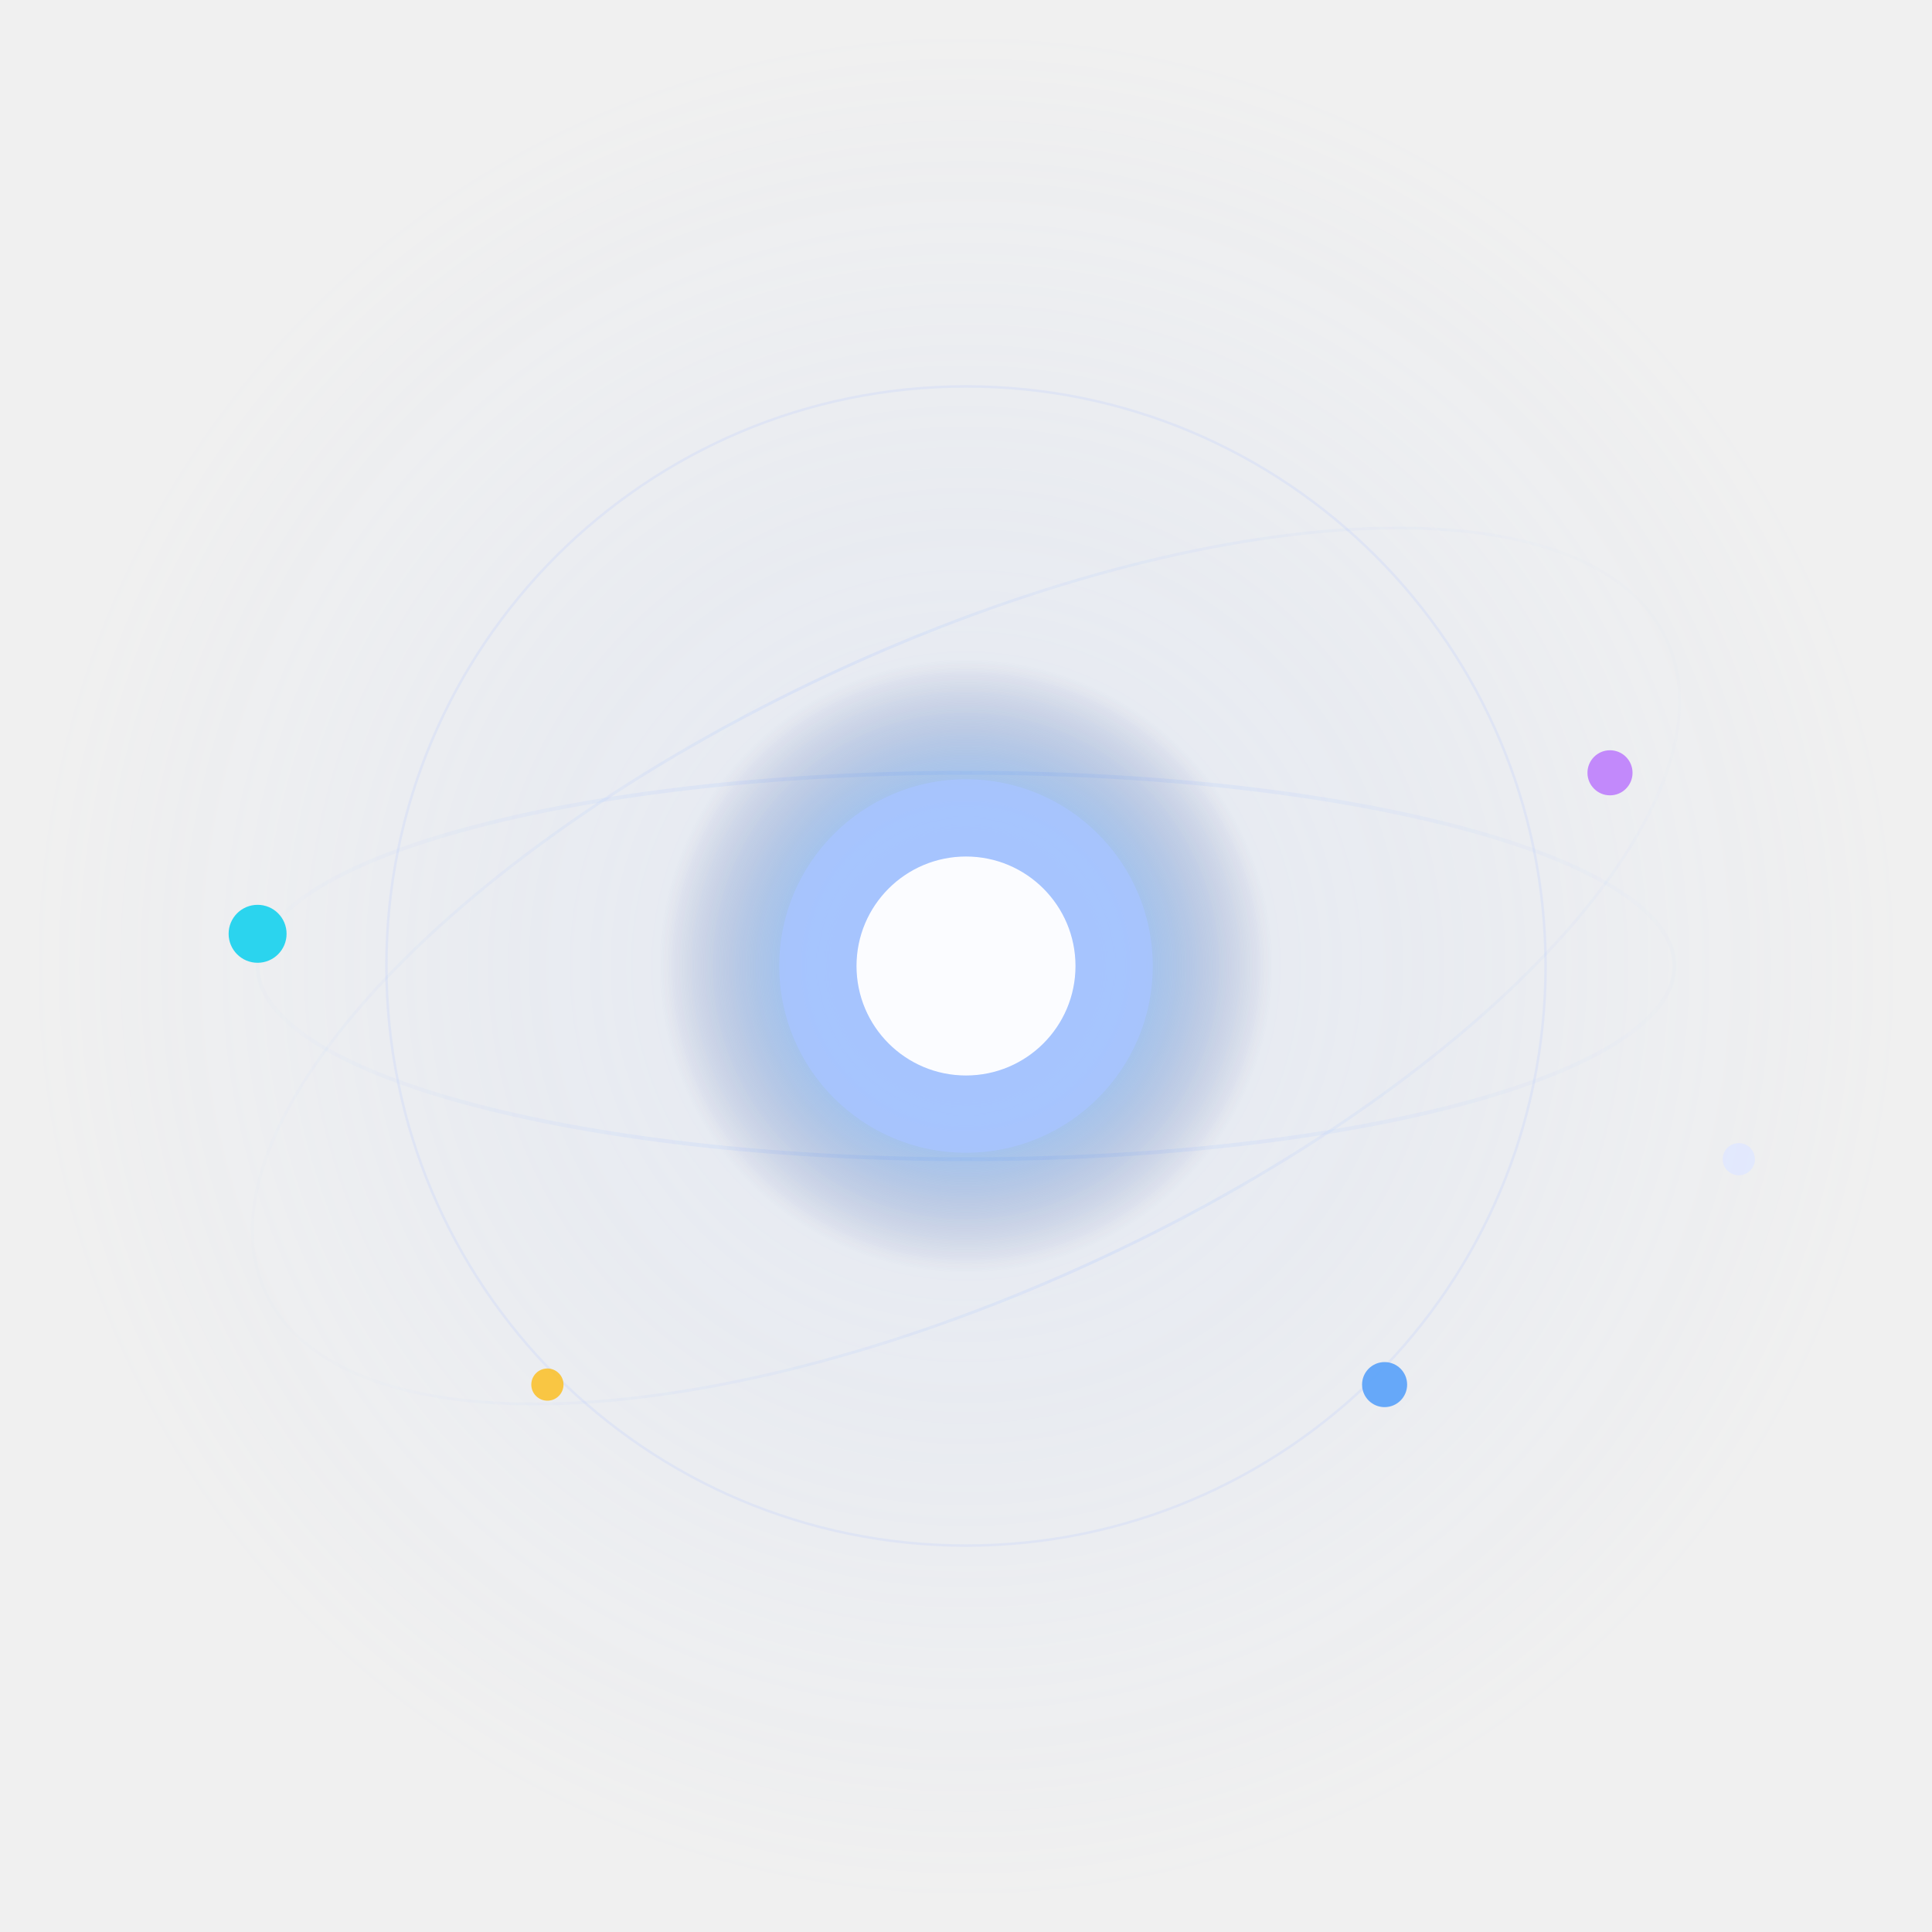
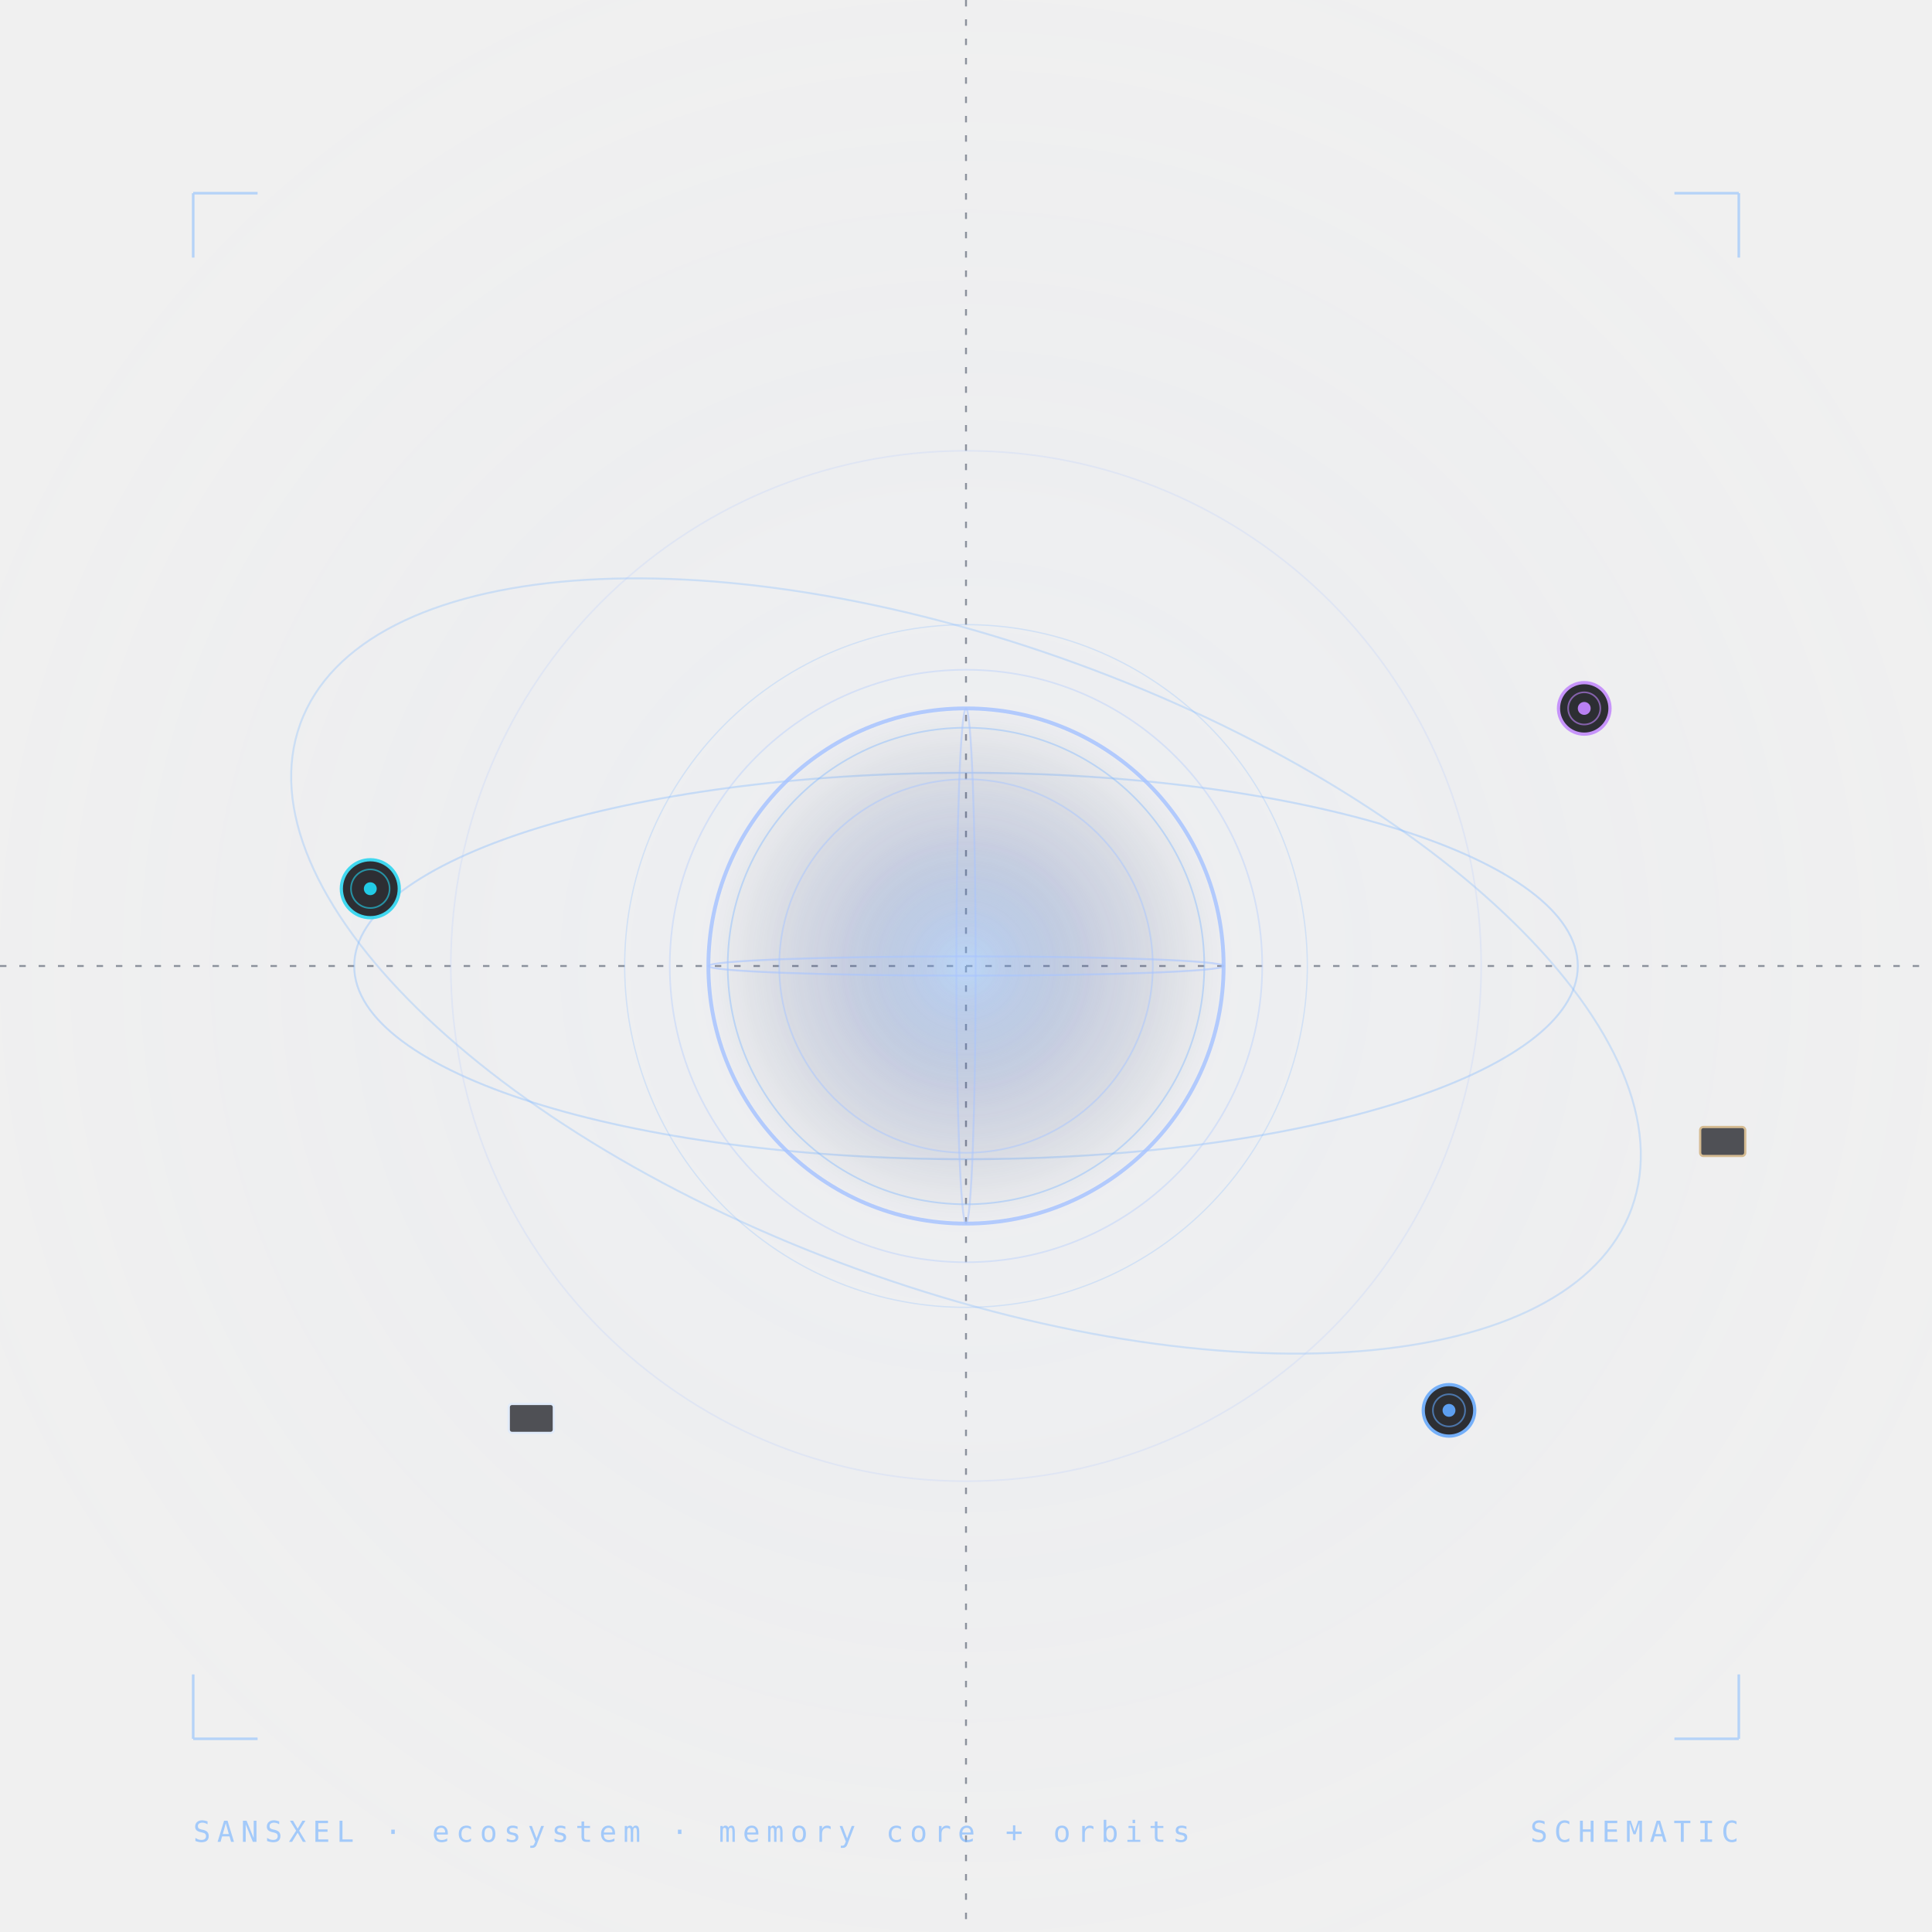
<svg xmlns="http://www.w3.org/2000/svg" viewBox="0 0 600 600" fill="none">
  <defs>
-     <radialGradient id="core" cx="50%" cy="50%" r="50%">
-       <stop offset="0%" stop-color="#a8c4ff" stop-opacity="0.95" />
-       <stop offset="40%" stop-color="#5eaaff" stop-opacity="0.55" />
-       <stop offset="80%" stop-color="#1e3a8a" stop-opacity="0.0" />
-     </radialGradient>
-     <radialGradient id="halo" cx="50%" cy="50%" r="50%">
-       <stop offset="0%" stop-color="#a8c4ff" stop-opacity="0.18" />
+     <radialGradient id="orbitGlow" cx="50%" cy="50%" r="55%">
+       <stop offset="0%" stop-color="#a8c4ff" stop-opacity="0.06" />
      <stop offset="100%" stop-color="#a8c4ff" stop-opacity="0" />
    </radialGradient>
-     <linearGradient id="ring" x1="0" y1="0" x2="1" y2="0">
-       <stop offset="0%" stop-color="#a8c4ff" stop-opacity="0.05" />
-       <stop offset="50%" stop-color="#a8c4ff" stop-opacity="0.5" />
-       <stop offset="100%" stop-color="#a8c4ff" stop-opacity="0.05" />
-     </linearGradient>
+     <radialGradient id="coreGrad" cx="50%" cy="50%" r="50%">
+       <stop offset="0%" stop-color="#7ab5ff" stop-opacity="0.5" />
+       <stop offset="55%" stop-color="#1e3a8a" stop-opacity="0.18" />
+       <stop offset="100%" stop-color="#0a1530" stop-opacity="0" />
+     </radialGradient>
  </defs>
-   <circle cx="300" cy="300" r="290" fill="url(#halo)" />
-   <ellipse cx="300" cy="300" rx="220" ry="60" stroke="url(#ring)" stroke-width="1.2" opacity="0.55" />
-   <ellipse cx="300" cy="300" rx="180" ry="180" stroke="#a8c4ff" stroke-width="0.8" opacity="0.18" />
-   <ellipse cx="300" cy="300" rx="240" ry="100" stroke="url(#ring)" stroke-width="0.9" opacity="0.45" transform="rotate(-25 300 300)" />
-   <circle cx="300" cy="300" r="120" fill="url(#core)" />
-   <circle cx="300" cy="300" r="58" fill="#a8c4ff" opacity="0.85" />
-   <circle cx="300" cy="300" r="34" fill="#ffffff" opacity="0.95" />
-   <circle cx="80" cy="290" r="9" fill="#22d3ee" opacity="0.95" />
-   <circle cx="500" cy="240" r="7" fill="#c084fc" opacity="0.95" />
-   <circle cx="430" cy="430" r="7" fill="#60a5fa" opacity="0.95" />
-   <circle cx="170" cy="430" r="5" fill="#fbbf24" opacity="0.85" />
-   <circle cx="540" cy="360" r="5" fill="#e0e7ff" opacity="0.85" />
+   <rect x="0" y="0" width="600" height="600" fill="url(#orbitGlow)" />
+   <g stroke="#3a4358" stroke-width="0.6" stroke-dasharray="2 4" opacity="0.55">
+     <line x1="0" y1="300" x2="600" y2="300" />
+     <line x1="300" y1="0" x2="300" y2="600" />
+   </g>
+   <ellipse cx="300" cy="300" rx="190" ry="60" stroke="#7ab5ff" stroke-width="0.6" opacity="0.35" fill="none" />
+   <ellipse cx="300" cy="300" rx="220" ry="100" stroke="#7ab5ff" stroke-width="0.6" opacity="0.30" transform="rotate(20 300 300)" fill="none" />
+   <ellipse cx="300" cy="300" rx="160" ry="160" stroke="#a8c4ff" stroke-width="0.5" opacity="0.20" fill="none" />
+   <circle cx="300" cy="300" r="80" stroke="#a8c4ff" stroke-width="1.2" opacity="0.85" fill="url(#coreGrad)" />
+   <circle cx="300" cy="300" r="74" stroke="#7ab5ff" stroke-width="0.5" opacity="0.4" fill="none" />
+   <ellipse cx="300" cy="300" rx="80" ry="3" stroke="#a8c4ff" stroke-width="0.6" opacity="0.6" fill="none" />
+   <ellipse cx="300" cy="300" rx="3" ry="80" stroke="#a8c4ff" stroke-width="0.6" opacity="0.5" fill="none" />
+   <circle cx="300" cy="300" r="58" stroke="#a8c4ff" stroke-width="0.5" opacity="0.5" fill="none" />
+   <ellipse cx="300" cy="300" rx="92" ry="92" stroke="#a8c4ff" stroke-width="0.5" opacity="0.35" fill="none" />
+   <ellipse cx="300" cy="300" rx="106" ry="106" stroke="#7ab5ff" stroke-width="0.4" opacity="0.25" transform="rotate(35 300 300)" fill="none" />
+   <g>
+     <circle cx="115" cy="276" r="9" stroke="#22d3ee" stroke-width="1" opacity="0.85" fill="#0c0d12" />
+     <circle cx="115" cy="276" r="6" stroke="#22d3ee" stroke-width="0.5" opacity="0.6" fill="none" />
+     <circle cx="115" cy="276" r="2" fill="#22d3ee" opacity="0.95" />
+   </g>
+   <g>
+     <circle cx="492" cy="220" r="8" stroke="#c084fc" stroke-width="1" opacity="0.85" fill="#0c0d12" />
+     <circle cx="492" cy="220" r="5" stroke="#c084fc" stroke-width="0.5" opacity="0.6" fill="none" />
+     <circle cx="492" cy="220" r="2" fill="#c084fc" opacity="0.95" />
+   </g>
+   <g>
+     <circle cx="450" cy="438" r="8" stroke="#60a5fa" stroke-width="1" opacity="0.85" fill="#0c0d12" />
+     <circle cx="450" cy="438" r="5" stroke="#60a5fa" stroke-width="0.5" opacity="0.6" fill="none" />
+     <circle cx="450" cy="438" r="2" fill="#60a5fa" opacity="0.95" />
+   </g>
+   <g>
+     <rect x="158" y="436" width="14" height="9" rx="1" stroke="#dbeafe" stroke-width="0.7" opacity="0.7" fill="#0c0d12" />
+   </g>
+   <g>
+     <rect x="528" y="350" width="14" height="9" rx="1" stroke="#caa56a" stroke-width="0.7" opacity="0.7" fill="#0c0d12" />
+   </g>
+   <g stroke="#7ab5ff" stroke-width="0.8" opacity="0.5">
+     <path d="M 60 60 L 80 60 M 60 60 L 60 80" />
+     <path d="M 540 60 L 520 60 M 540 60 L 540 80" />
+     <path d="M 60 540 L 80 540 M 60 540 L 60 520" />
+     <path d="M 540 540 L 520 540 M 540 540 L 540 520" />
+   </g>
+   <g font-family="ui-monospace, monospace" fill="#7ab5ff" opacity="0.65" letter-spacing="2">
+     <text x="60" y="572" font-size="9">SANSXEL · ecosystem · memory core + orbits</text>
+     <text x="540" y="572" font-size="9" text-anchor="end">SCHEMATIC</text>
+   </g>
</svg>
